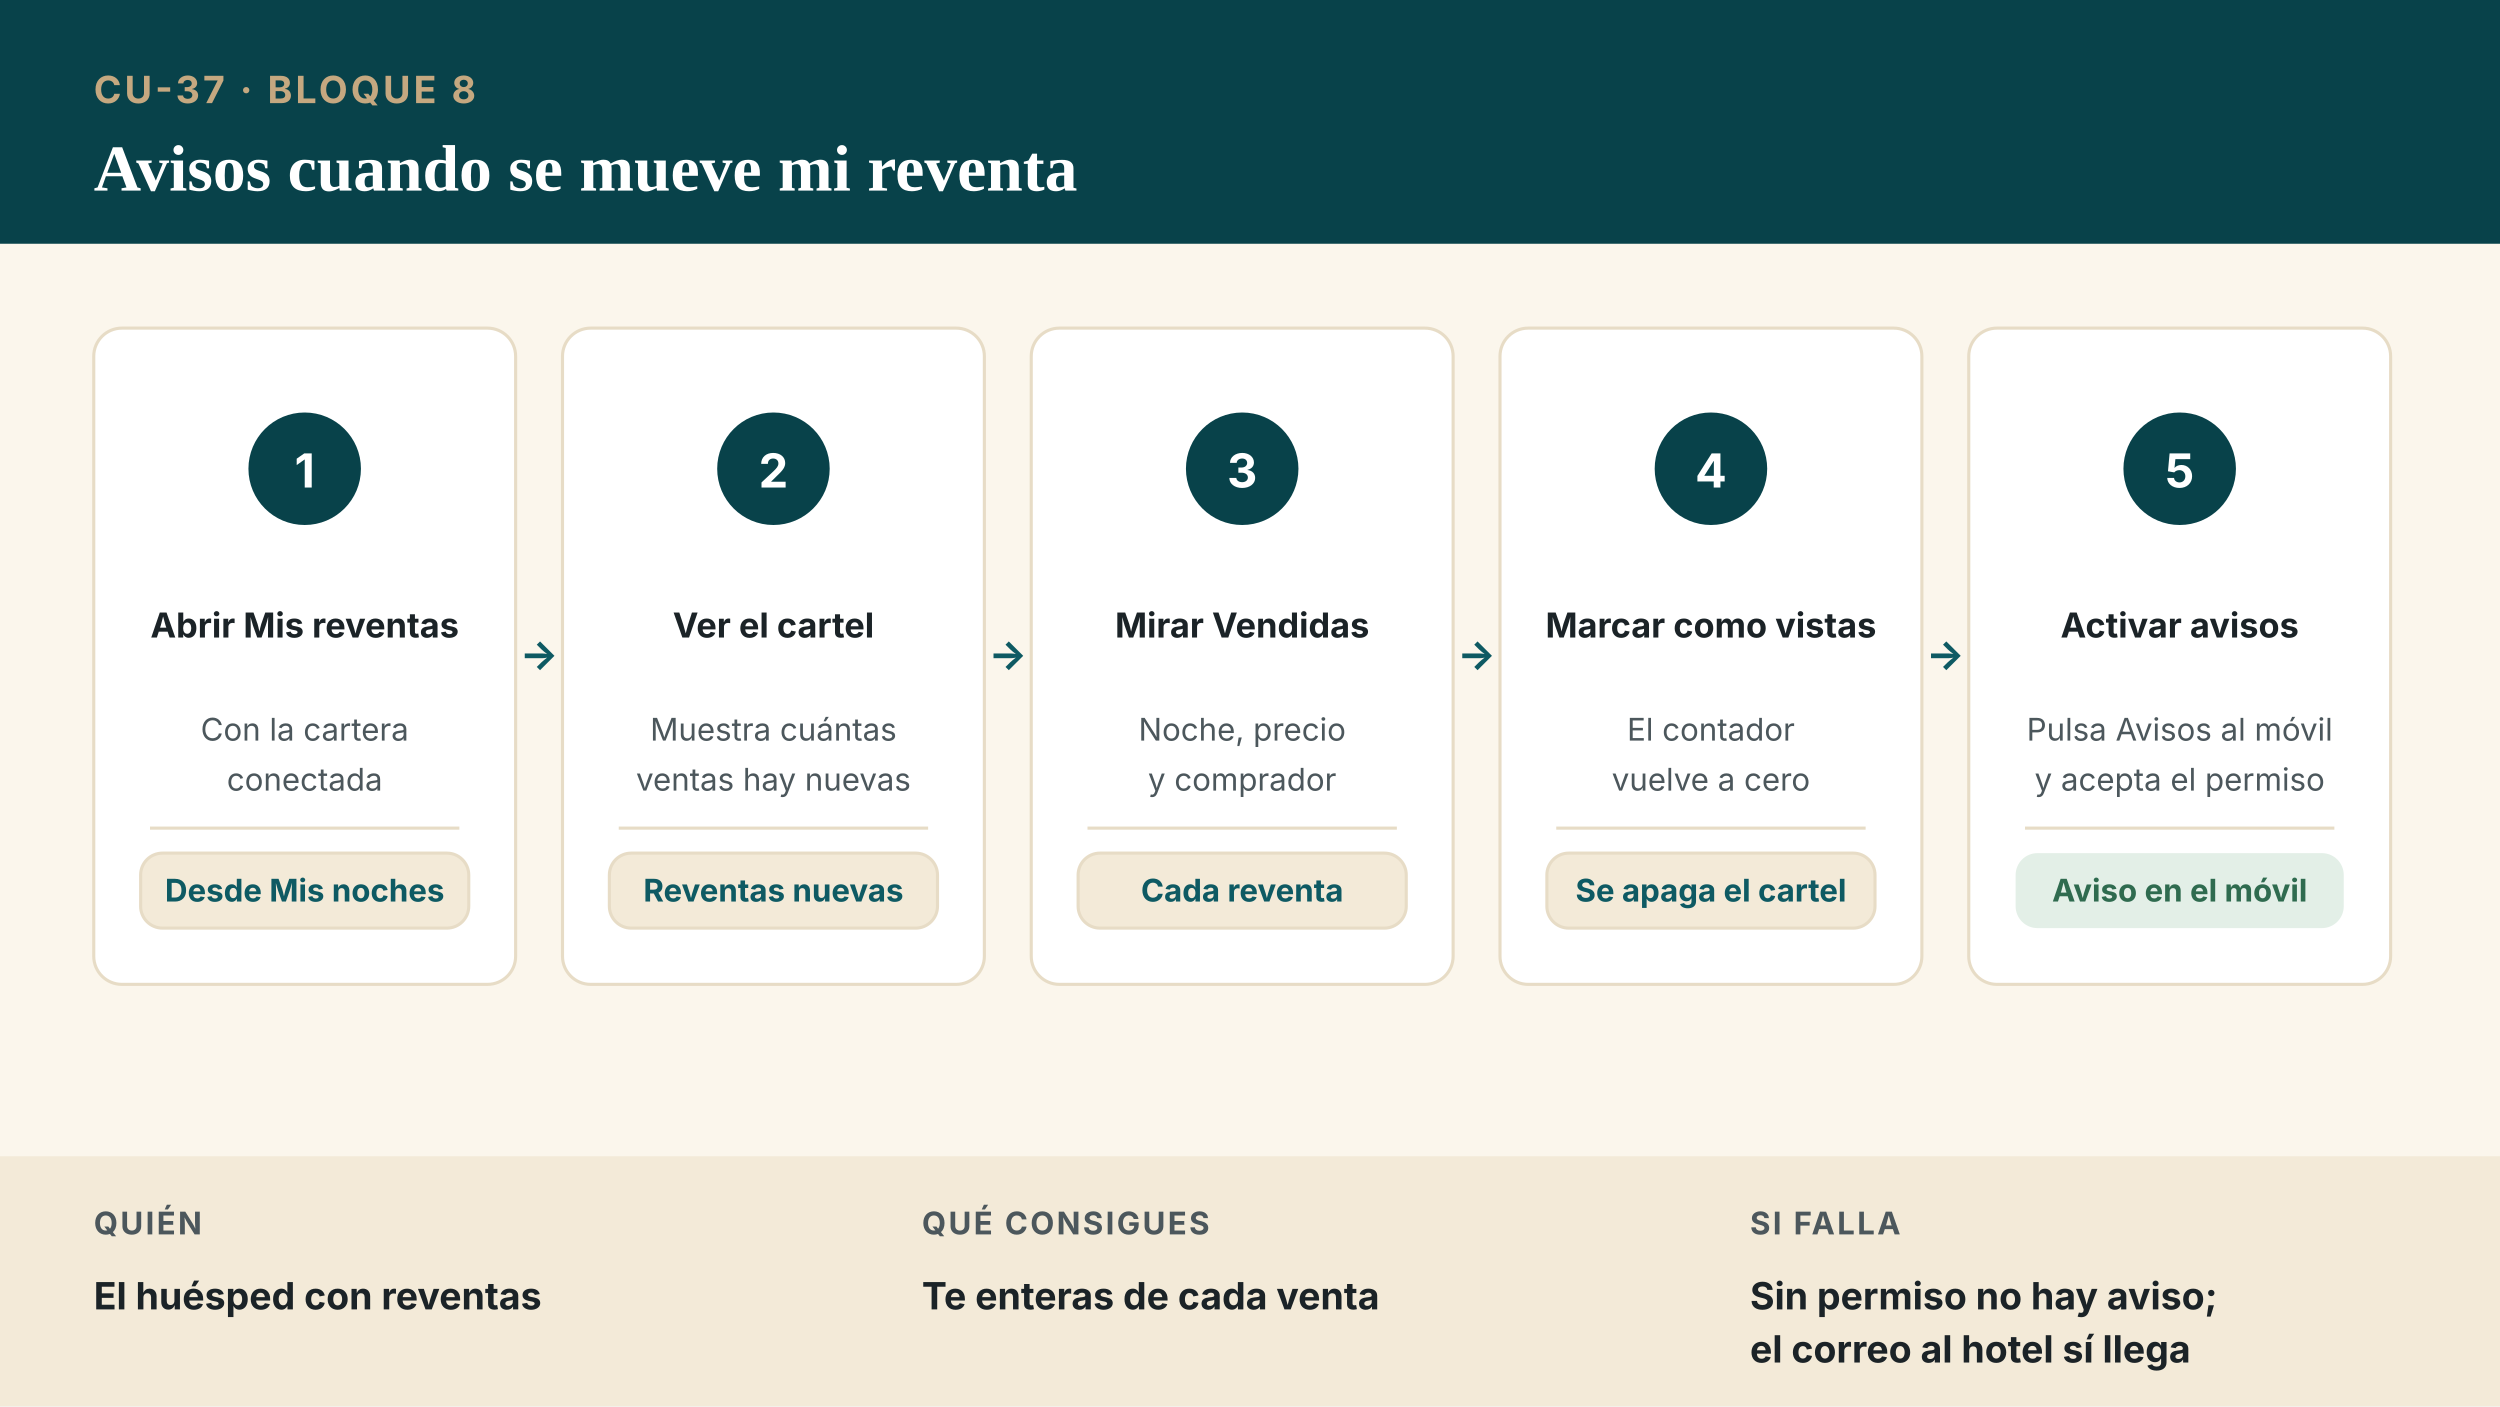
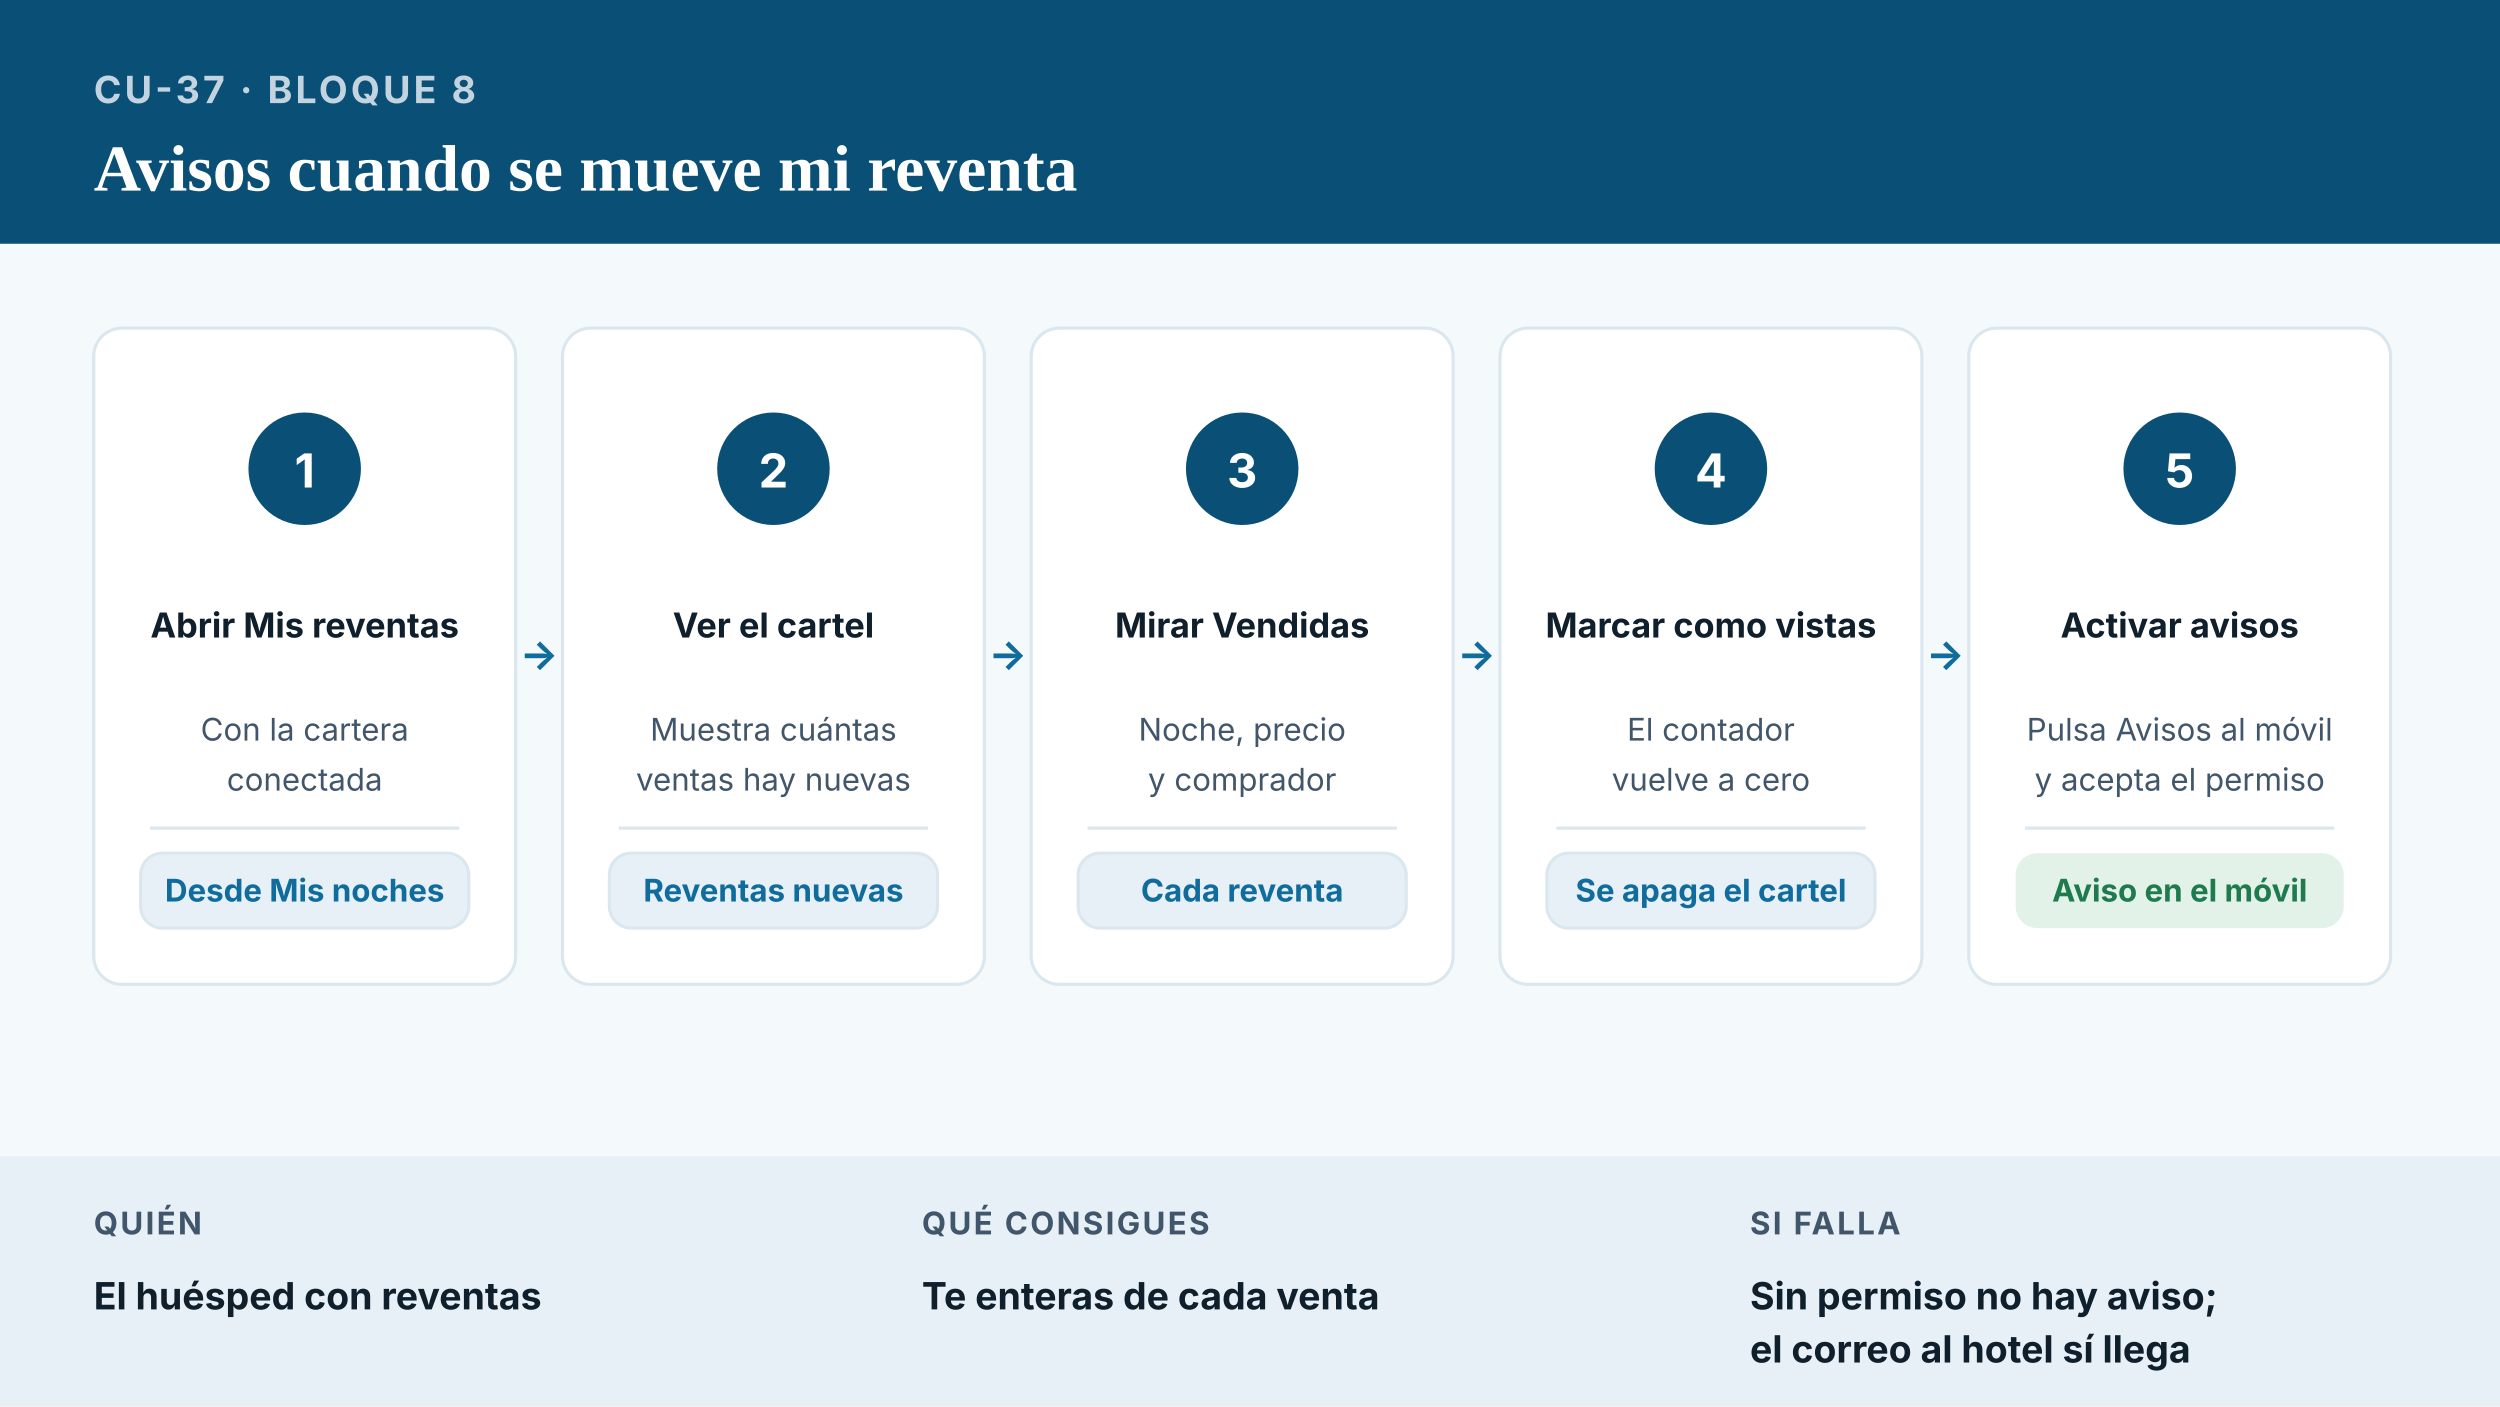
<svg xmlns="http://www.w3.org/2000/svg" viewBox="0 0 1600 900" width="1600" height="900" role="img" aria-labelledby="t d">
-   <rect width="1600" height="900" fill="#FBF6EC" />
-   <rect x="0" y="0" width="1600" height="156" fill="#08424A" />
-   <text x="60" y="66" font-family="'Hanken Grotesk', system-ui, -apple-system, 'Segoe UI', sans-serif" font-size="24" font-weight="700" fill="#C5A880" letter-spacing="2">CU-37 · BLOQUE 8</text>
+   <rect width="1600" height="900" fill="#F4F9FC" />
+   <rect x="0" y="0" width="1600" height="156" fill="#0A4F75" />
+   <text x="60" y="66" font-family="'Hanken Grotesk', system-ui, -apple-system, 'Segoe UI', sans-serif" font-size="24" font-weight="700" fill="#C3D4E0" letter-spacing="2">CU-37 · BLOQUE 8</text>
  <text x="60" y="122" font-family="Fraunces, Georgia, 'Times New Roman', serif" font-size="42" font-weight="700" fill="#FFFFFF">Avisos cuando se mueve mi reventa</text>
-   <rect x="60" y="210" width="270" height="420" rx="18" fill="#FFFFFF" stroke="#E7DCC6" stroke-width="2" />
-   <circle cx="195" cy="300" r="36" fill="#08424A" />
+   <rect x="60" y="210" width="270" height="420" rx="18" fill="#FFFFFF" stroke="#DBE7EF" stroke-width="2" />
+   <circle cx="195" cy="300" r="36" fill="#0A4F75" />
  <text x="195" y="312" text-anchor="middle" font-family="'Hanken Grotesk', system-ui, -apple-system, 'Segoe UI', sans-serif" font-size="30" font-weight="700" fill="#FFFFFF">1</text>
-   <text x="195" y="408" text-anchor="middle" font-family="'Hanken Grotesk', system-ui, -apple-system, 'Segoe UI', sans-serif" font-size="22" font-weight="700" fill="#1B2327">Abrir Mis reventas</text>
-   <text x="195" y="474" text-anchor="middle" font-family="'Hanken Grotesk', system-ui, -apple-system, 'Segoe UI', sans-serif" font-size="20" fill="#4C575C">Con la cartera</text>
-   <text x="195" y="506" text-anchor="middle" font-family="'Hanken Grotesk', system-ui, -apple-system, 'Segoe UI', sans-serif" font-size="20" fill="#4C575C">conectada</text>
-   <path d="M96 530 H294" stroke="#E7DCC6" stroke-width="2" fill="none" />
-   <rect x="90" y="546" width="210" height="48" rx="14" fill="#F3EAD8" stroke="#E7DCC6" stroke-width="2" />
-   <text x="195" y="577" text-anchor="middle" font-family="'Hanken Grotesk', system-ui, -apple-system, 'Segoe UI', sans-serif" font-size="20" font-weight="700" fill="#0E5A63">Desde Mis noches</text>
-   <rect x="360" y="210" width="270" height="420" rx="18" fill="#FFFFFF" stroke="#E7DCC6" stroke-width="2" />
-   <circle cx="495" cy="300" r="36" fill="#08424A" />
+   <text x="195" y="408" text-anchor="middle" font-family="'Hanken Grotesk', system-ui, -apple-system, 'Segoe UI', sans-serif" font-size="22" font-weight="700" fill="#101F2C">Abrir Mis reventas</text>
+   <text x="195" y="474" text-anchor="middle" font-family="'Hanken Grotesk', system-ui, -apple-system, 'Segoe UI', sans-serif" font-size="20" fill="#41566A">Con la cartera</text>
+   <text x="195" y="506" text-anchor="middle" font-family="'Hanken Grotesk', system-ui, -apple-system, 'Segoe UI', sans-serif" font-size="20" fill="#41566A">conectada</text>
+   <path d="M96 530 H294" stroke="#DBE7EF" stroke-width="2" fill="none" />
+   <rect x="90" y="546" width="210" height="48" rx="14" fill="#E6F0F6" stroke="#DBE7EF" stroke-width="2" />
+   <text x="195" y="577" text-anchor="middle" font-family="'Hanken Grotesk', system-ui, -apple-system, 'Segoe UI', sans-serif" font-size="20" font-weight="700" fill="#0F6C9C">Desde Mis noches</text>
+   <rect x="360" y="210" width="270" height="420" rx="18" fill="#FFFFFF" stroke="#DBE7EF" stroke-width="2" />
+   <circle cx="495" cy="300" r="36" fill="#0A4F75" />
  <text x="495" y="312" text-anchor="middle" font-family="'Hanken Grotesk', system-ui, -apple-system, 'Segoe UI', sans-serif" font-size="30" font-weight="700" fill="#FFFFFF">2</text>
-   <text x="495" y="408" text-anchor="middle" font-family="'Hanken Grotesk', system-ui, -apple-system, 'Segoe UI', sans-serif" font-size="22" font-weight="700" fill="#1B2327">Ver el cartel</text>
-   <text x="495" y="474" text-anchor="middle" font-family="'Hanken Grotesk', system-ui, -apple-system, 'Segoe UI', sans-serif" font-size="20" fill="#4C575C">Muestra cuántas</text>
-   <text x="495" y="506" text-anchor="middle" font-family="'Hanken Grotesk', system-ui, -apple-system, 'Segoe UI', sans-serif" font-size="20" fill="#4C575C">ventas hay nuevas</text>
-   <path d="M396 530 H594" stroke="#E7DCC6" stroke-width="2" fill="none" />
-   <rect x="390" y="546" width="210" height="48" rx="14" fill="#F3EAD8" stroke="#E7DCC6" stroke-width="2" />
-   <text x="495" y="577" text-anchor="middle" font-family="'Hanken Grotesk', system-ui, -apple-system, 'Segoe UI', sans-serif" font-size="20" font-weight="700" fill="#0E5A63">Reventas nuevas</text>
-   <rect x="660" y="210" width="270" height="420" rx="18" fill="#FFFFFF" stroke="#E7DCC6" stroke-width="2" />
-   <circle cx="795" cy="300" r="36" fill="#08424A" />
+   <text x="495" y="408" text-anchor="middle" font-family="'Hanken Grotesk', system-ui, -apple-system, 'Segoe UI', sans-serif" font-size="22" font-weight="700" fill="#101F2C">Ver el cartel</text>
+   <text x="495" y="474" text-anchor="middle" font-family="'Hanken Grotesk', system-ui, -apple-system, 'Segoe UI', sans-serif" font-size="20" fill="#41566A">Muestra cuántas</text>
+   <text x="495" y="506" text-anchor="middle" font-family="'Hanken Grotesk', system-ui, -apple-system, 'Segoe UI', sans-serif" font-size="20" fill="#41566A">ventas hay nuevas</text>
+   <path d="M396 530 H594" stroke="#DBE7EF" stroke-width="2" fill="none" />
+   <rect x="390" y="546" width="210" height="48" rx="14" fill="#E6F0F6" stroke="#DBE7EF" stroke-width="2" />
+   <text x="495" y="577" text-anchor="middle" font-family="'Hanken Grotesk', system-ui, -apple-system, 'Segoe UI', sans-serif" font-size="20" font-weight="700" fill="#0F6C9C">Reventas nuevas</text>
+   <rect x="660" y="210" width="270" height="420" rx="18" fill="#FFFFFF" stroke="#DBE7EF" stroke-width="2" />
+   <circle cx="795" cy="300" r="36" fill="#0A4F75" />
  <text x="795" y="312" text-anchor="middle" font-family="'Hanken Grotesk', system-ui, -apple-system, 'Segoe UI', sans-serif" font-size="30" font-weight="700" fill="#FFFFFF">3</text>
-   <text x="795" y="408" text-anchor="middle" font-family="'Hanken Grotesk', system-ui, -apple-system, 'Segoe UI', sans-serif" font-size="22" font-weight="700" fill="#1B2327">Mirar Vendidas</text>
-   <text x="795" y="474" text-anchor="middle" font-family="'Hanken Grotesk', system-ui, -apple-system, 'Segoe UI', sans-serif" font-size="20" fill="#4C575C">Noche, precio</text>
-   <text x="795" y="506" text-anchor="middle" font-family="'Hanken Grotesk', system-ui, -apple-system, 'Segoe UI', sans-serif" font-size="20" fill="#4C575C">y comprador</text>
-   <path d="M696 530 H894" stroke="#E7DCC6" stroke-width="2" fill="none" />
-   <rect x="690" y="546" width="210" height="48" rx="14" fill="#F3EAD8" stroke="#E7DCC6" stroke-width="2" />
-   <text x="795" y="577" text-anchor="middle" font-family="'Hanken Grotesk', system-ui, -apple-system, 'Segoe UI', sans-serif" font-size="20" font-weight="700" fill="#0E5A63">Cada reventa</text>
-   <rect x="960" y="210" width="270" height="420" rx="18" fill="#FFFFFF" stroke="#E7DCC6" stroke-width="2" />
-   <circle cx="1095" cy="300" r="36" fill="#08424A" />
+   <text x="795" y="408" text-anchor="middle" font-family="'Hanken Grotesk', system-ui, -apple-system, 'Segoe UI', sans-serif" font-size="22" font-weight="700" fill="#101F2C">Mirar Vendidas</text>
+   <text x="795" y="474" text-anchor="middle" font-family="'Hanken Grotesk', system-ui, -apple-system, 'Segoe UI', sans-serif" font-size="20" fill="#41566A">Noche, precio</text>
+   <text x="795" y="506" text-anchor="middle" font-family="'Hanken Grotesk', system-ui, -apple-system, 'Segoe UI', sans-serif" font-size="20" fill="#41566A">y comprador</text>
+   <path d="M696 530 H894" stroke="#DBE7EF" stroke-width="2" fill="none" />
+   <rect x="690" y="546" width="210" height="48" rx="14" fill="#E6F0F6" stroke="#DBE7EF" stroke-width="2" />
+   <text x="795" y="577" text-anchor="middle" font-family="'Hanken Grotesk', system-ui, -apple-system, 'Segoe UI', sans-serif" font-size="20" font-weight="700" fill="#0F6C9C">Cada reventa</text>
+   <rect x="960" y="210" width="270" height="420" rx="18" fill="#FFFFFF" stroke="#DBE7EF" stroke-width="2" />
+   <circle cx="1095" cy="300" r="36" fill="#0A4F75" />
  <text x="1095" y="312" text-anchor="middle" font-family="'Hanken Grotesk', system-ui, -apple-system, 'Segoe UI', sans-serif" font-size="30" font-weight="700" fill="#FFFFFF">4</text>
-   <text x="1095" y="408" text-anchor="middle" font-family="'Hanken Grotesk', system-ui, -apple-system, 'Segoe UI', sans-serif" font-size="22" font-weight="700" fill="#1B2327">Marcar como vistas</text>
-   <text x="1095" y="474" text-anchor="middle" font-family="'Hanken Grotesk', system-ui, -apple-system, 'Segoe UI', sans-serif" font-size="20" fill="#4C575C">El contador</text>
-   <text x="1095" y="506" text-anchor="middle" font-family="'Hanken Grotesk', system-ui, -apple-system, 'Segoe UI', sans-serif" font-size="20" fill="#4C575C">vuelve a cero</text>
-   <path d="M996 530 H1194" stroke="#E7DCC6" stroke-width="2" fill="none" />
-   <rect x="990" y="546" width="210" height="48" rx="14" fill="#F3EAD8" stroke="#E7DCC6" stroke-width="2" />
-   <text x="1095" y="577" text-anchor="middle" font-family="'Hanken Grotesk', system-ui, -apple-system, 'Segoe UI', sans-serif" font-size="20" font-weight="700" fill="#0E5A63">Se apaga el cartel</text>
-   <rect x="1260" y="210" width="270" height="420" rx="18" fill="#FFFFFF" stroke="#E7DCC6" stroke-width="2" />
-   <circle cx="1395" cy="300" r="36" fill="#08424A" />
+   <text x="1095" y="408" text-anchor="middle" font-family="'Hanken Grotesk', system-ui, -apple-system, 'Segoe UI', sans-serif" font-size="22" font-weight="700" fill="#101F2C">Marcar como vistas</text>
+   <text x="1095" y="474" text-anchor="middle" font-family="'Hanken Grotesk', system-ui, -apple-system, 'Segoe UI', sans-serif" font-size="20" fill="#41566A">El contador</text>
+   <text x="1095" y="506" text-anchor="middle" font-family="'Hanken Grotesk', system-ui, -apple-system, 'Segoe UI', sans-serif" font-size="20" fill="#41566A">vuelve a cero</text>
+   <path d="M996 530 H1194" stroke="#DBE7EF" stroke-width="2" fill="none" />
+   <rect x="990" y="546" width="210" height="48" rx="14" fill="#E6F0F6" stroke="#DBE7EF" stroke-width="2" />
+   <text x="1095" y="577" text-anchor="middle" font-family="'Hanken Grotesk', system-ui, -apple-system, 'Segoe UI', sans-serif" font-size="20" font-weight="700" fill="#0F6C9C">Se apaga el cartel</text>
+   <rect x="1260" y="210" width="270" height="420" rx="18" fill="#FFFFFF" stroke="#DBE7EF" stroke-width="2" />
+   <circle cx="1395" cy="300" r="36" fill="#0A4F75" />
  <text x="1395" y="312" text-anchor="middle" font-family="'Hanken Grotesk', system-ui, -apple-system, 'Segoe UI', sans-serif" font-size="30" font-weight="700" fill="#FFFFFF">5</text>
-   <text x="1395" y="408" text-anchor="middle" font-family="'Hanken Grotesk', system-ui, -apple-system, 'Segoe UI', sans-serif" font-size="22" font-weight="700" fill="#1B2327">Activar avisos</text>
-   <text x="1395" y="474" text-anchor="middle" font-family="'Hanken Grotesk', system-ui, -apple-system, 'Segoe UI', sans-serif" font-size="20" fill="#4C575C">Pulsa Avisos al móvil</text>
-   <text x="1395" y="506" text-anchor="middle" font-family="'Hanken Grotesk', system-ui, -apple-system, 'Segoe UI', sans-serif" font-size="20" fill="#4C575C">y acepta el permiso</text>
-   <path d="M1296 530 H1494" stroke="#E7DCC6" stroke-width="2" fill="none" />
-   <rect x="1290" y="546" width="210" height="48" rx="14" fill="#E3EFE7" />
-   <text x="1395" y="577" text-anchor="middle" font-family="'Hanken Grotesk', system-ui, -apple-system, 'Segoe UI', sans-serif" font-size="20" font-weight="700" fill="#2F6B4F">Aviso en el móvil</text>
-   <text x="345" y="428" text-anchor="middle" font-family="'Hanken Grotesk', system-ui, -apple-system, 'Segoe UI', sans-serif" font-size="26" font-weight="700" fill="#0E5A63">→</text>
-   <text x="645" y="428" text-anchor="middle" font-family="'Hanken Grotesk', system-ui, -apple-system, 'Segoe UI', sans-serif" font-size="26" font-weight="700" fill="#0E5A63">→</text>
-   <text x="945" y="428" text-anchor="middle" font-family="'Hanken Grotesk', system-ui, -apple-system, 'Segoe UI', sans-serif" font-size="26" font-weight="700" fill="#0E5A63">→</text>
-   <text x="1245" y="428" text-anchor="middle" font-family="'Hanken Grotesk', system-ui, -apple-system, 'Segoe UI', sans-serif" font-size="26" font-weight="700" fill="#0E5A63">→</text>
-   <rect x="0" y="740" width="1600" height="160" fill="#F3EAD8" />
-   <text x="60" y="790" font-family="'Hanken Grotesk', system-ui, -apple-system, 'Segoe UI', sans-serif" font-size="20" font-weight="700" fill="#4C575C" letter-spacing="1.5">QUIÉN</text>
-   <text x="60" y="838" font-family="'Hanken Grotesk', system-ui, -apple-system, 'Segoe UI', sans-serif" font-size="24" font-weight="700" fill="#1B2327">El huésped con reventas</text>
-   <text x="590" y="790" font-family="'Hanken Grotesk', system-ui, -apple-system, 'Segoe UI', sans-serif" font-size="20" font-weight="700" fill="#4C575C" letter-spacing="1.5">QUÉ CONSIGUES</text>
-   <text x="590" y="838" font-family="'Hanken Grotesk', system-ui, -apple-system, 'Segoe UI', sans-serif" font-size="24" font-weight="700" fill="#1B2327">Te enteras de cada venta</text>
-   <text x="1120" y="790" font-family="'Hanken Grotesk', system-ui, -apple-system, 'Segoe UI', sans-serif" font-size="20" font-weight="700" fill="#4C575C" letter-spacing="1.5">SI FALLA</text>
-   <text x="1120" y="838" font-family="'Hanken Grotesk', system-ui, -apple-system, 'Segoe UI', sans-serif" font-size="24" font-weight="700" fill="#1B2327">Sin permiso no hay aviso;</text>
-   <text x="1120" y="872" font-family="'Hanken Grotesk', system-ui, -apple-system, 'Segoe UI', sans-serif" font-size="24" font-weight="700" fill="#1B2327">el correo al hotel sí llega</text>
+   <text x="1395" y="408" text-anchor="middle" font-family="'Hanken Grotesk', system-ui, -apple-system, 'Segoe UI', sans-serif" font-size="22" font-weight="700" fill="#101F2C">Activar avisos</text>
+   <text x="1395" y="474" text-anchor="middle" font-family="'Hanken Grotesk', system-ui, -apple-system, 'Segoe UI', sans-serif" font-size="20" fill="#41566A">Pulsa Avisos al móvil</text>
+   <text x="1395" y="506" text-anchor="middle" font-family="'Hanken Grotesk', system-ui, -apple-system, 'Segoe UI', sans-serif" font-size="20" fill="#41566A">y acepta el permiso</text>
+   <path d="M1296 530 H1494" stroke="#DBE7EF" stroke-width="2" fill="none" />
+   <rect x="1290" y="546" width="210" height="48" rx="14" fill="#E2F2E9" />
+   <text x="1395" y="577" text-anchor="middle" font-family="'Hanken Grotesk', system-ui, -apple-system, 'Segoe UI', sans-serif" font-size="20" font-weight="700" fill="#1F7A4D">Aviso en el móvil</text>
+   <text x="345" y="428" text-anchor="middle" font-family="'Hanken Grotesk', system-ui, -apple-system, 'Segoe UI', sans-serif" font-size="26" font-weight="700" fill="#0F6C9C">→</text>
+   <text x="645" y="428" text-anchor="middle" font-family="'Hanken Grotesk', system-ui, -apple-system, 'Segoe UI', sans-serif" font-size="26" font-weight="700" fill="#0F6C9C">→</text>
+   <text x="945" y="428" text-anchor="middle" font-family="'Hanken Grotesk', system-ui, -apple-system, 'Segoe UI', sans-serif" font-size="26" font-weight="700" fill="#0F6C9C">→</text>
+   <text x="1245" y="428" text-anchor="middle" font-family="'Hanken Grotesk', system-ui, -apple-system, 'Segoe UI', sans-serif" font-size="26" font-weight="700" fill="#0F6C9C">→</text>
+   <rect x="0" y="740" width="1600" height="160" fill="#E6F0F6" />
+   <text x="60" y="790" font-family="'Hanken Grotesk', system-ui, -apple-system, 'Segoe UI', sans-serif" font-size="20" font-weight="700" fill="#41566A" letter-spacing="1.5">QUIÉN</text>
+   <text x="60" y="838" font-family="'Hanken Grotesk', system-ui, -apple-system, 'Segoe UI', sans-serif" font-size="24" font-weight="700" fill="#101F2C">El huésped con reventas</text>
+   <text x="590" y="790" font-family="'Hanken Grotesk', system-ui, -apple-system, 'Segoe UI', sans-serif" font-size="20" font-weight="700" fill="#41566A" letter-spacing="1.5">QUÉ CONSIGUES</text>
+   <text x="590" y="838" font-family="'Hanken Grotesk', system-ui, -apple-system, 'Segoe UI', sans-serif" font-size="24" font-weight="700" fill="#101F2C">Te enteras de cada venta</text>
+   <text x="1120" y="790" font-family="'Hanken Grotesk', system-ui, -apple-system, 'Segoe UI', sans-serif" font-size="20" font-weight="700" fill="#41566A" letter-spacing="1.5">SI FALLA</text>
+   <text x="1120" y="838" font-family="'Hanken Grotesk', system-ui, -apple-system, 'Segoe UI', sans-serif" font-size="24" font-weight="700" fill="#101F2C">Sin permiso no hay aviso;</text>
+   <text x="1120" y="872" font-family="'Hanken Grotesk', system-ui, -apple-system, 'Segoe UI', sans-serif" font-size="24" font-weight="700" fill="#101F2C">el correo al hotel sí llega</text>
</svg>
